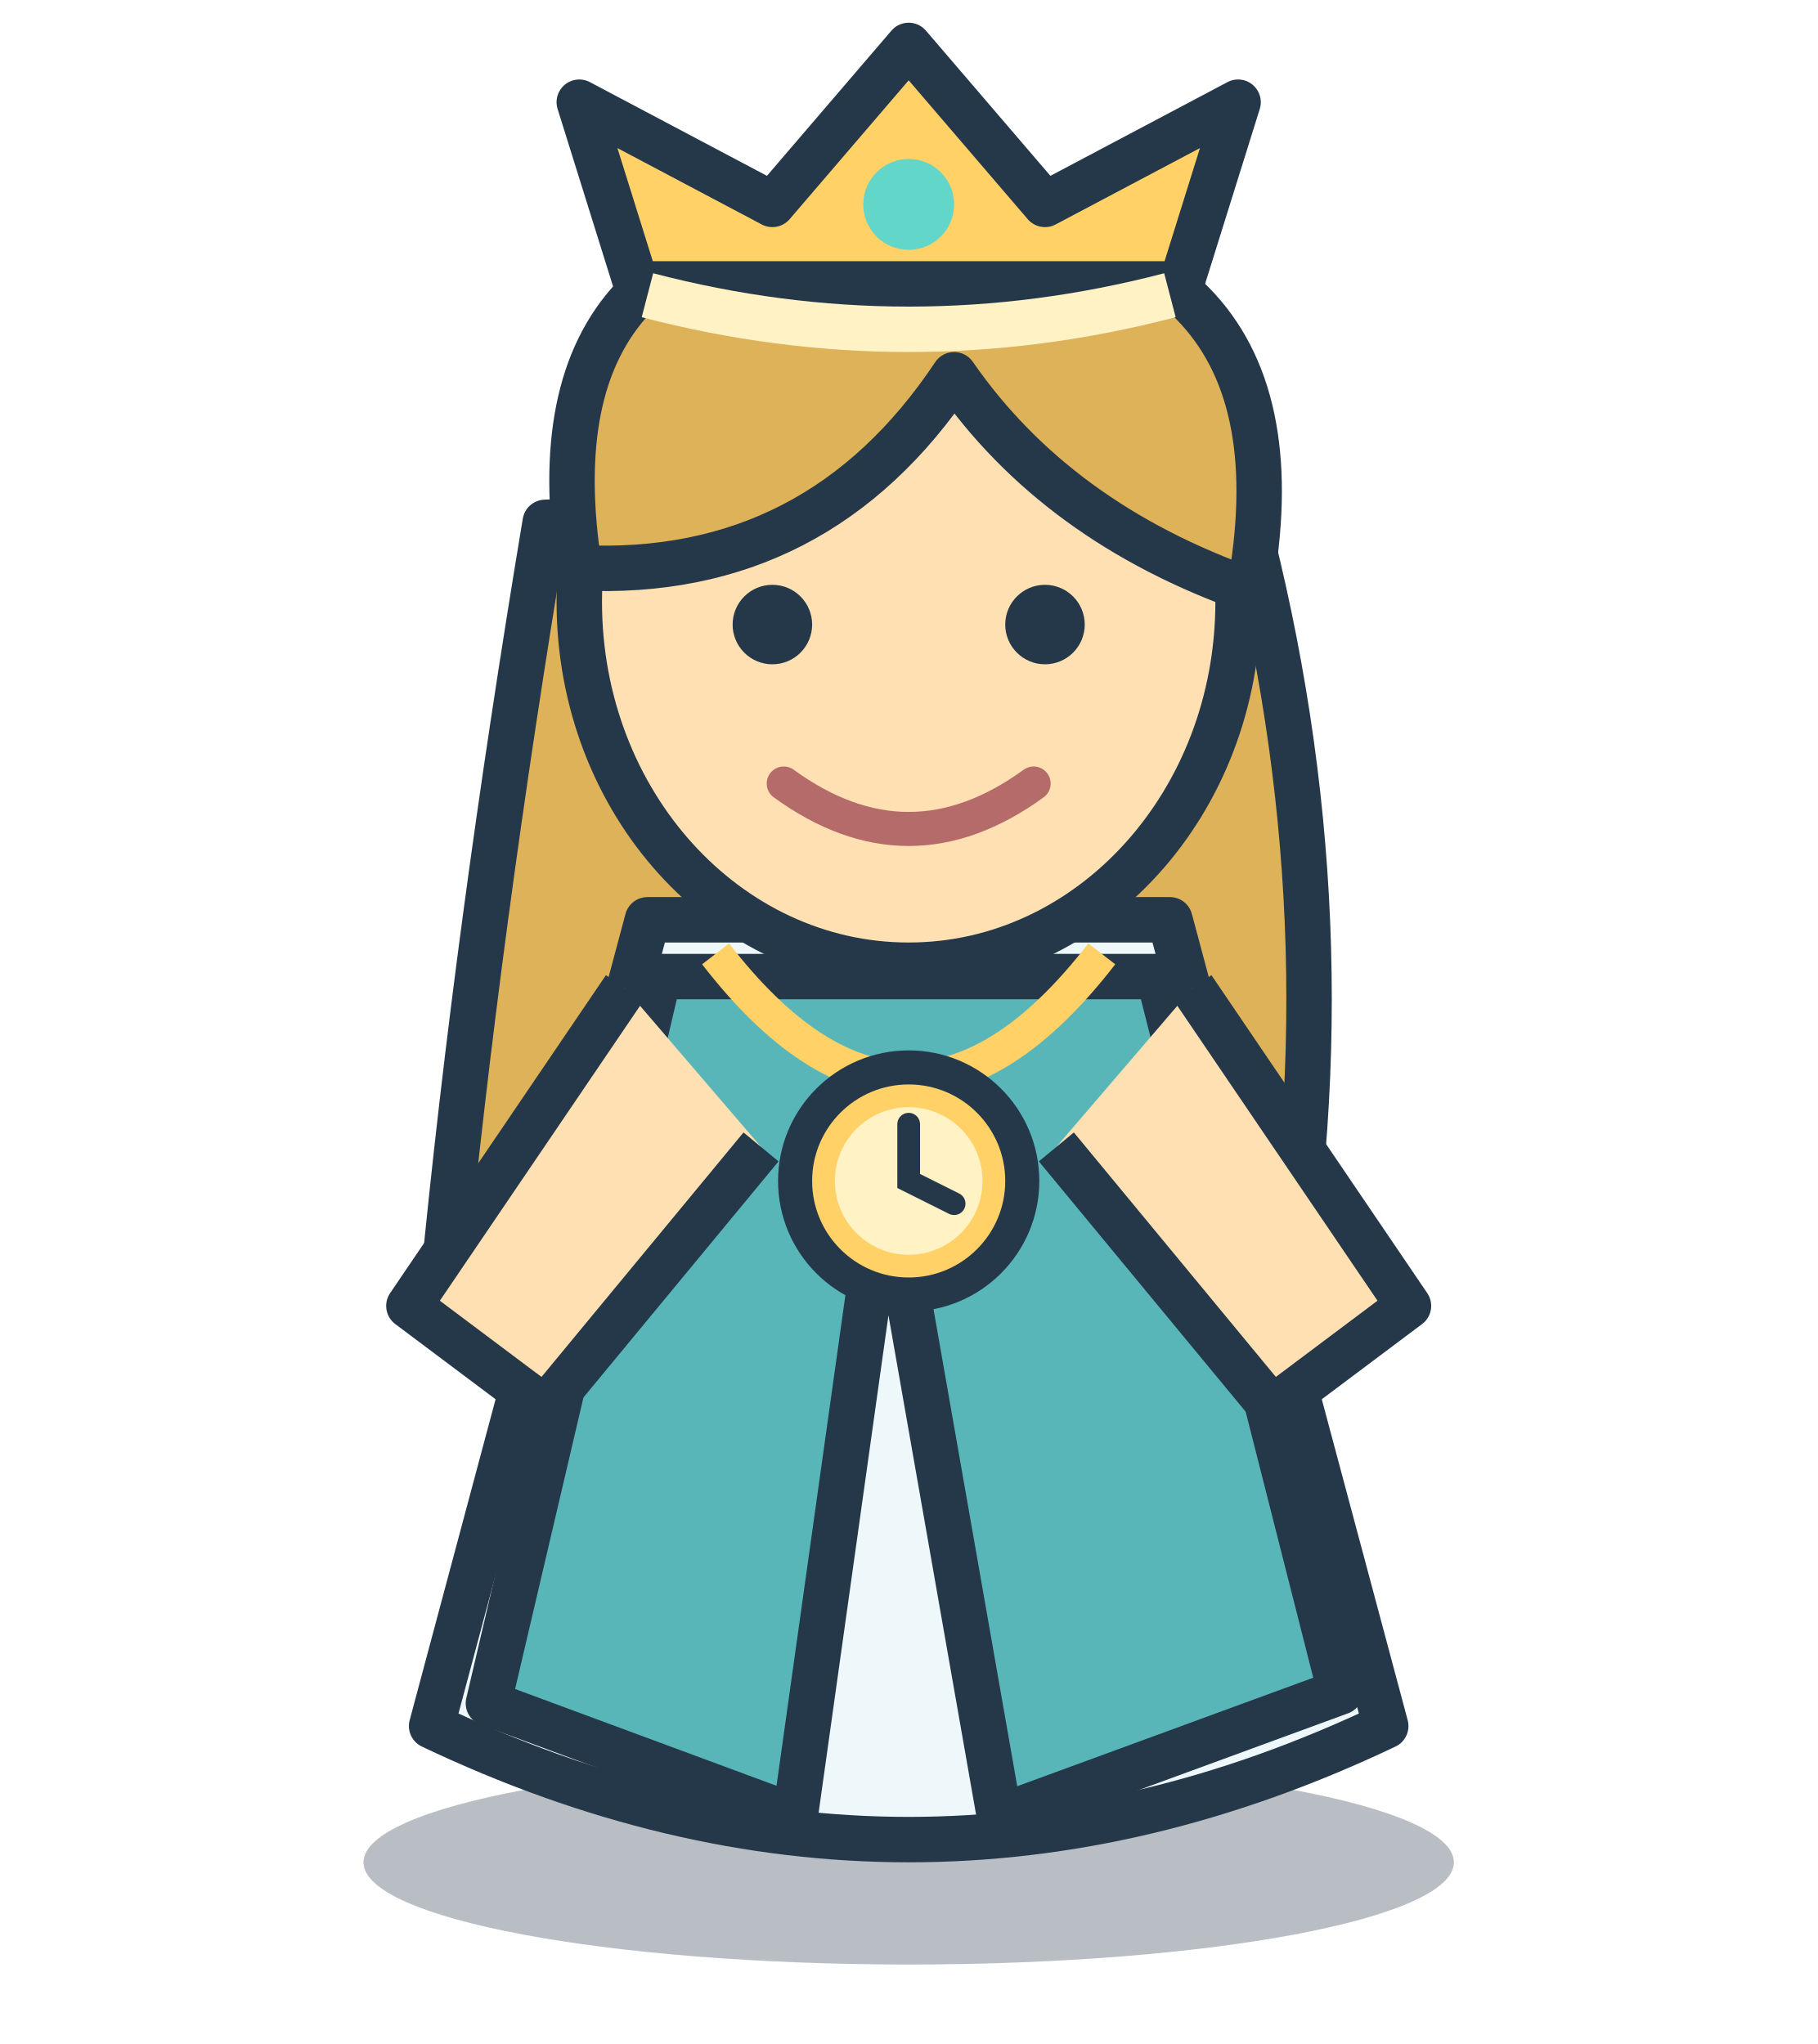
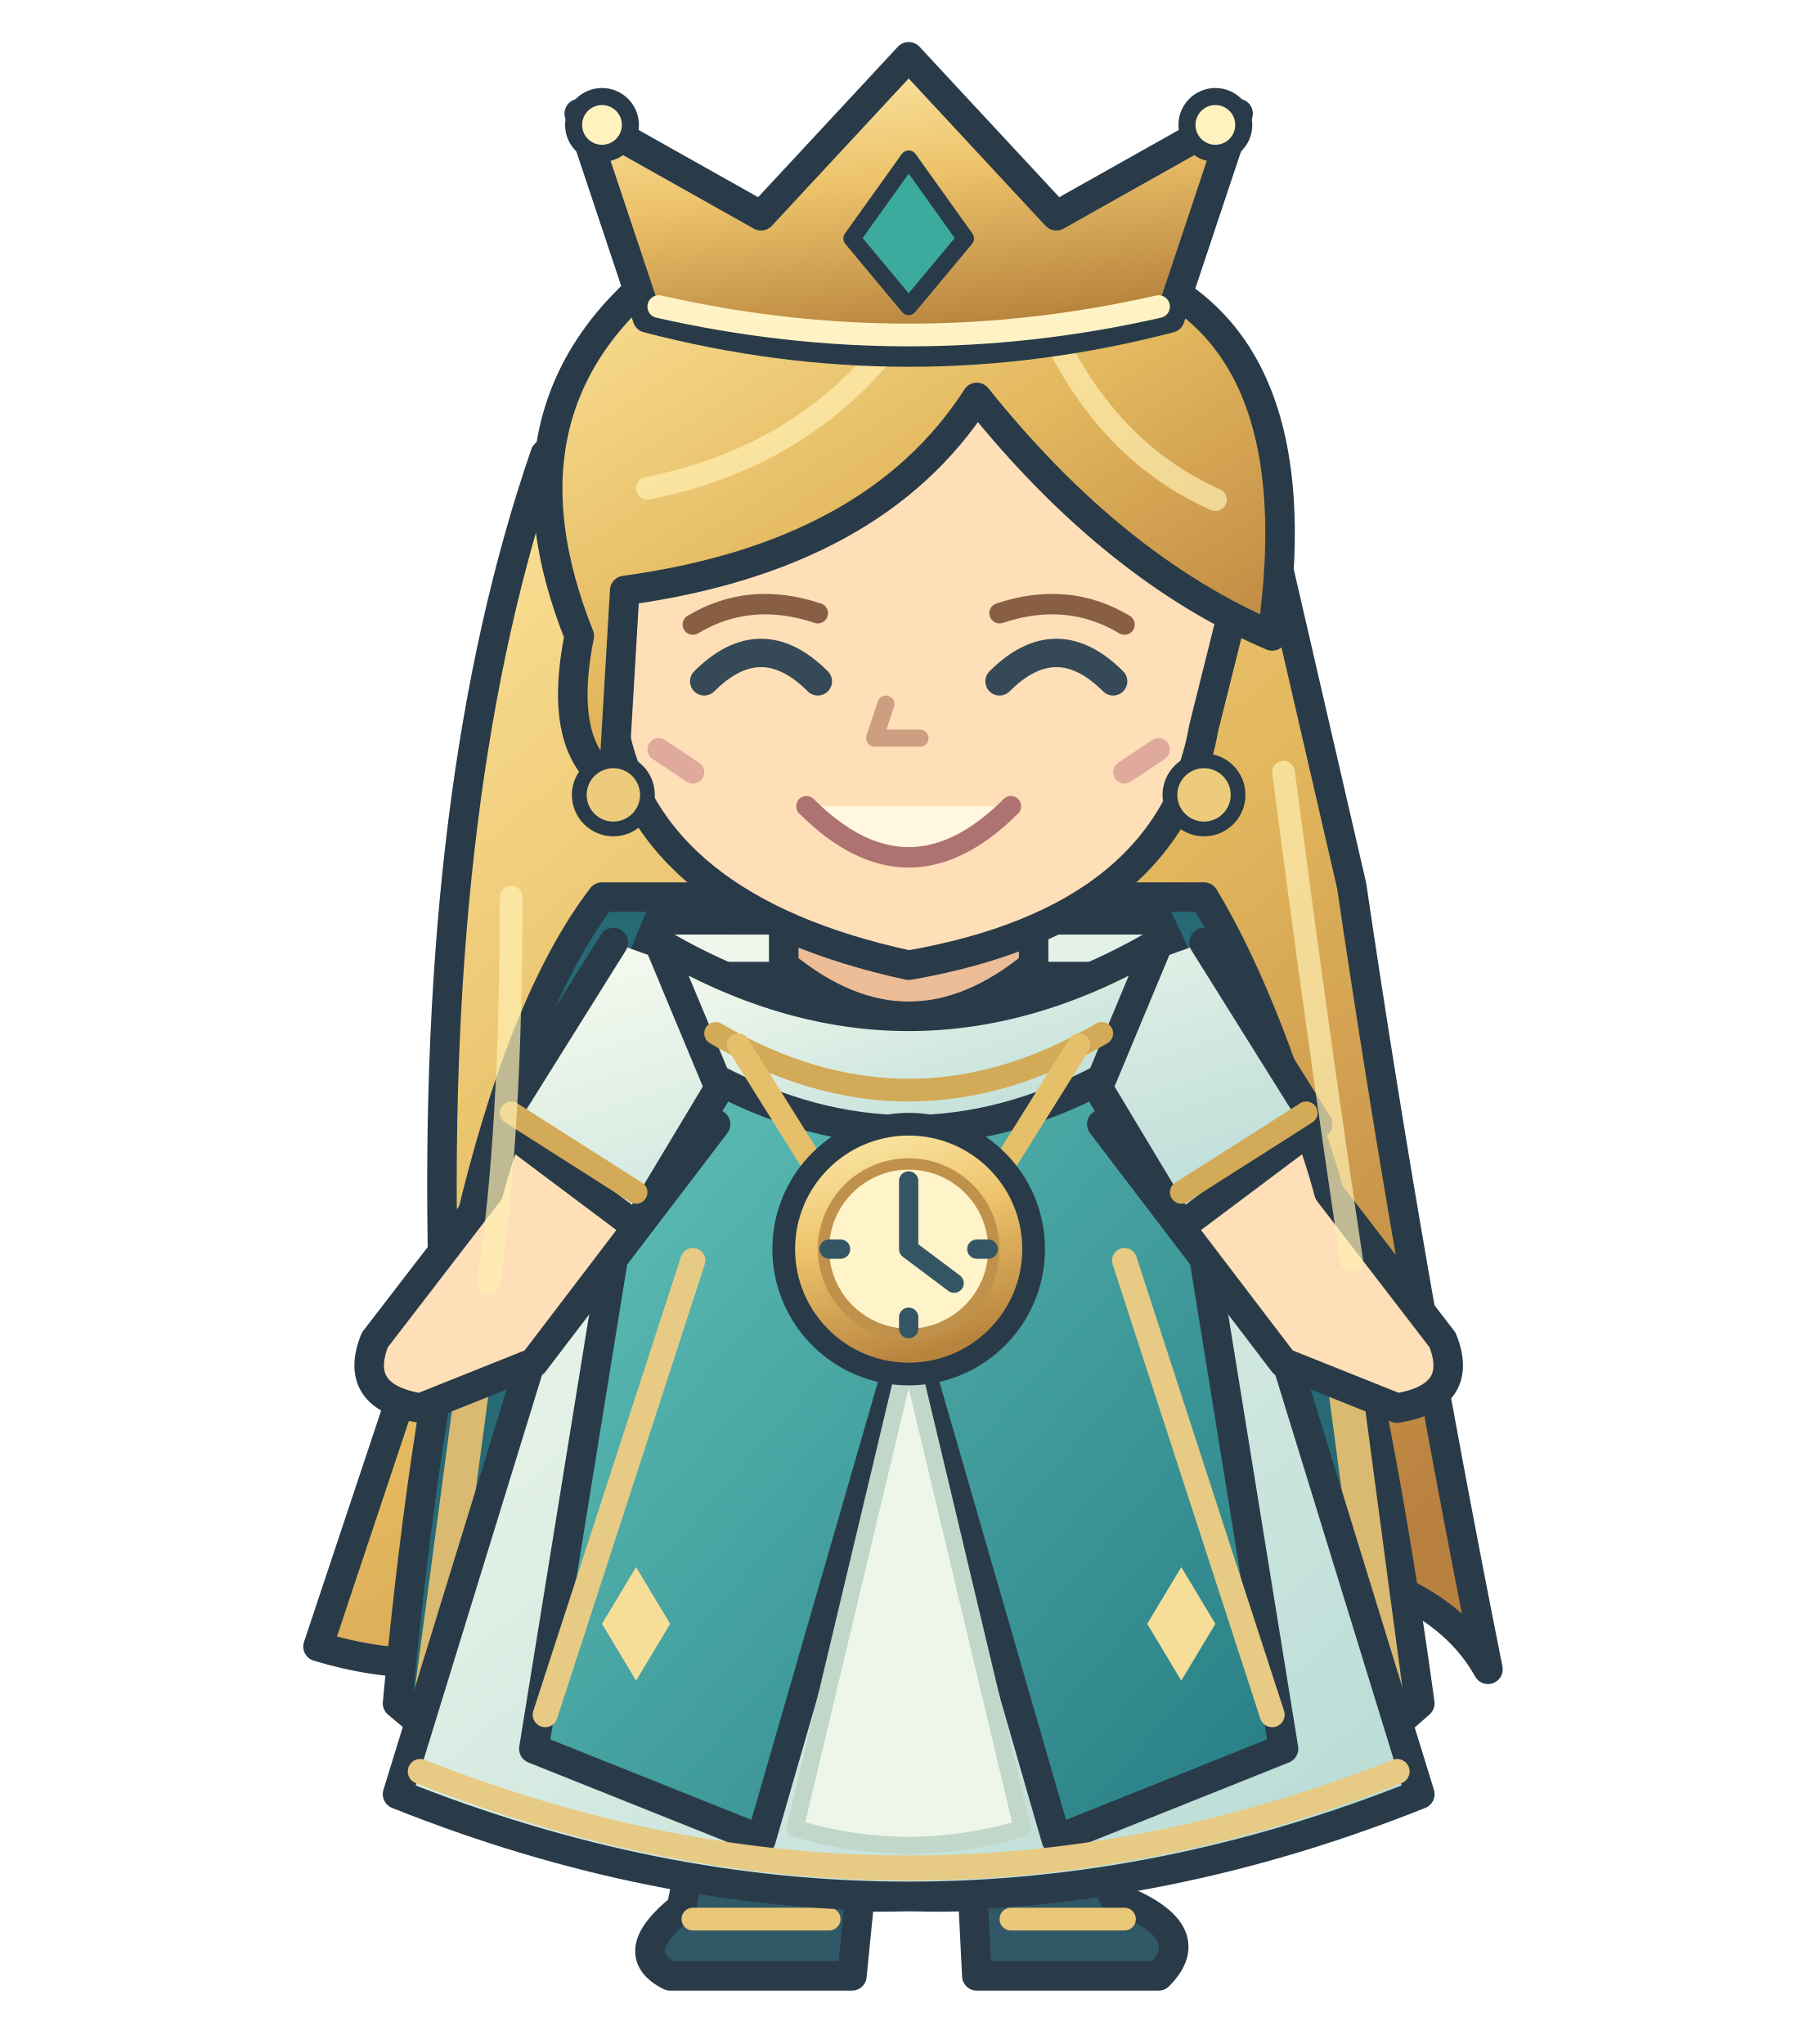
<svg xmlns="http://www.w3.org/2000/svg" width="160" height="180" viewBox="0 0 160 180">
-   <ellipse cx="80" cy="164" rx="48" ry="9" fill="#102636" opacity=".3" />
-   <g stroke="#24384a" stroke-width="4" stroke-linejoin="round">
-     <path d="M48 46 Q42 82 39 113 L63 126 L113 115 Q119 79 109 43Z" fill="#ddb258" />
-     <path d="M57 81 L38 152 Q80 172 122 152 L103 81Z" fill="#eef8fa" />
-     <path d="M58 86 L43 150 L70 160 L78 103 L88 160 L118 149 L102 86Z" fill="#58b6b9" />
-     <path d="M55 87 L36 115 L48 124 L67 101 M105 87 L124 115 L112 124 L93 101" fill="#ffe0b2" />
-     <ellipse cx="80" cy="53" rx="29" ry="32" fill="#ffe0b2" />
-     <path d="M51 50 Q46 18 80 19 Q116 19 110 52 Q93 46 84 33 Q72 51 51 50Z" fill="#ddb258" />
-     <path d="M56 25 L51 9 L68 18 L80 4 L92 18 L109 9 L104 25Z" fill="#ffd166" />
-     <path d="M57 26 Q80 32 103 26" fill="none" stroke="#fff2c4" />
+   <defs>
+     <linearGradient id="hair" x2=".8" y2="1">
+       <stop stop-color="#ffe8a0" />
+       <stop offset=".55" stop-color="#e3b85e" />
+       <stop offset="1" stop-color="#b9813f" />
+     </linearGradient>
+     <linearGradient id="silk" x2=".9" y2="1">
+       <stop stop-color="#fbfcf0" />
+       <stop offset="1" stop-color="#b8dcd6" />
+     </linearGradient>
+     <linearGradient id="teal" x2="1" y2="1">
+       <stop stop-color="#65c8bd" />
+       <stop offset="1" stop-color="#267b83" />
+     </linearGradient>
+     <linearGradient id="gold" x2=".3" y2="1">
+       <stop stop-color="#fff0b5" />
+       <stop offset=".5" stop-color="#edc36b" />
+       <stop offset="1" stop-color="#b7843e" />
+     </linearGradient>
+   </defs>
+   <g stroke="#293b49" stroke-width="2.6" stroke-linejoin="round" stroke-linecap="round">
+     <path d="M48 40 Q38 69 39 112 L28 145 Q48 151 59 132 L109 137 Q126 138 131 147 Q124 112 119 78 L110 39Z" fill="url(#hair)" />
+     <path d="M53 79 Q40 96 35 150 Q56 168 80 167 Q105 168 125 150 Q118 99 106 79Z" fill="#276a76" />
+     <path d="M42 119 L38 149 Q80 174 122 149 L118 119" fill="none" stroke="#daba71" stroke-width="3" />
+     <path d="M63 153 L60 168 Q55 172 59 174 H75 L77 154 M85 154 L86 174 H102 Q106 170 98 167 L97 152" fill="#315866" />
+     <path d="M61 169 H73 M89 169 H99" fill="none" stroke="#eac879" stroke-width="2" />
+     <path d="M58 81 Q50 100 47 119 L35 158 Q80 176 125 158 L113 119 Q109 95 102 81Z" fill="url(#silk)" />
+     <path d="M58 86 L47 154 L67 162 L80 117 L93 162 L113 154 L102 86Z" fill="url(#teal)" />
+     <path d="M80 119 L70 161 Q80 164 90 161Z" fill="#edf6e8" stroke="#c0d7ca" stroke-width="1.5" />
+     <path d="M37 156 Q80 173 123 156 M48 151 L61 111 M112 151 L99 111" fill="none" stroke="#e7ca84" stroke-width="2.2" />
+     <path d="M55 88 Q47 90 43 105 L33 118 Q31 123 37 124 L47 120 L63 99 M105 88 Q113 90 117 105 L127 118 Q129 123 123 124 L113 120 L97 99" fill="#ffdfb8" />
+     <path d="M54 83 L44 99 L56 108 L68 88 M106 83 L116 99 L104 108 L92 88" fill="url(#silk)" />
+     <path d="M45 98 L56 105 M104 105 L115 98" fill="none" stroke="#d3aa57" stroke-width="2" />
+     <path d="M69 73 V85 Q80 94 91 85 V73" fill="#edbd98" />
+     <path d="M58 83 Q80 96 102 83 L97 95 Q80 104 63 95Z" fill="url(#silk)" />
+     <path d="M63 91 Q80 101 97 91" fill="none" stroke="#d3aa57" stroke-width="2" />
+     <path d="M52 48 Q50 21 80 22 Q112 22 109 52 L106 64 Q103 81 80 85 Q57 80 54 64Z" fill="#ffdfb8" />
+     <path d="M51 56 Q43 36 58 24 Q77 11 97 23 Q116 28 112 56 Q98 50 86 35 Q77 49 55 52 L54 69 Q49 66 51 56Z" fill="url(#hair)" />
+     <path d="M57 43 Q72 40 80 28 M93 30 Q98 40 107 44 M45 79 Q45 100 43 113 M113 68 Q116 91 119 111" fill="none" stroke="#fff0b2" stroke-width="2" opacity=".7" />
+     <path d="M57 28 L51 10 L67 19 L80 5 L93 19 L109 10 L103 28 Q80 34 57 28Z" fill="url(#gold)" />
+     <path d="M58 27 Q80 32 102 27" fill="none" stroke="#fff3c5" stroke-width="2" />
+     <path d="M80 14 L85 21 L80 27 L75 21Z" fill="#3caa9d" stroke-width="1.5" />
+     <circle cx="53" cy="11" r="2.5" fill="#fff2be" stroke-width="1.5" />
+     <circle cx="107" cy="11" r="2.5" fill="#fff2be" stroke-width="1.5" />
+     <path d="M61 55 Q66 52 72 54 M88 54 Q94 52 99 55" fill="none" stroke="#885f45" stroke-width="1.8" />
+     <path d="M62 60 Q67 55 72 60 M88 60 Q93 55 98 60" fill="none" stroke="#354956" stroke-width="2.5" />
+     <path d="M78 62 L77 65 L81 65" fill="none" stroke="#ce9e83" stroke-width="1.5" />
+     <path d="M71 71 Q80 80 89 71" fill="#fff7e0" stroke="#ae7270" stroke-width="1.8" />
+     <path d="M58 66 L61 68 M99 68 L102 66" fill="none" stroke="#dfaa9c" stroke-width="2" />
+     <circle cx="54" cy="70" r="3" fill="#eccc7c" stroke-width="1.3" />
+     <circle cx="106" cy="70" r="3" fill="#eccc7c" stroke-width="1.3" />
+     <path d="M65 92 L75 108 M95 92 L85 108" fill="none" stroke="#e5bf69" stroke-width="2" />
+     <circle cx="80" cy="110" r="11" fill="url(#gold)" stroke-width="2" />
+     <circle cx="80" cy="110" r="7.5" fill="#fff3c9" stroke="#bf914b" stroke-width="1" />
+     <path d="M80 104 V110 L84 113 M80 116 V117 M74 110 H73 M86 110 H87" fill="none" stroke="#345564" stroke-width="1.7" />
+     <path d="M53 143 L56 138 L59 143 L56 148Z M101 143 L104 138 L107 143 L104 148Z" fill="#f6de98" stroke="none" />
  </g>
-   <circle cx="68" cy="55" r="3.5" fill="#24384a" />
-   <circle cx="92" cy="55" r="3.5" fill="#24384a" />
-   <path d="M69 69 Q80 77 91 69" fill="none" stroke="#b66b6b" stroke-width="3" stroke-linecap="round" />
-   <path d="M63 84 Q80 106 97 84" fill="none" stroke="#ffd166" stroke-width="3" />
-   <circle cx="80" cy="104" r="10" fill="#ffd166" stroke="#24384a" stroke-width="3" />
-   <circle cx="80" cy="104" r="6.5" fill="#fff2c4" />
-   <path d="M80 99 V104 L84 106" fill="none" stroke="#24384a" stroke-width="2" stroke-linecap="round" />
-   <circle cx="80" cy="18" r="4" fill="#62d6c8" />
</svg>
